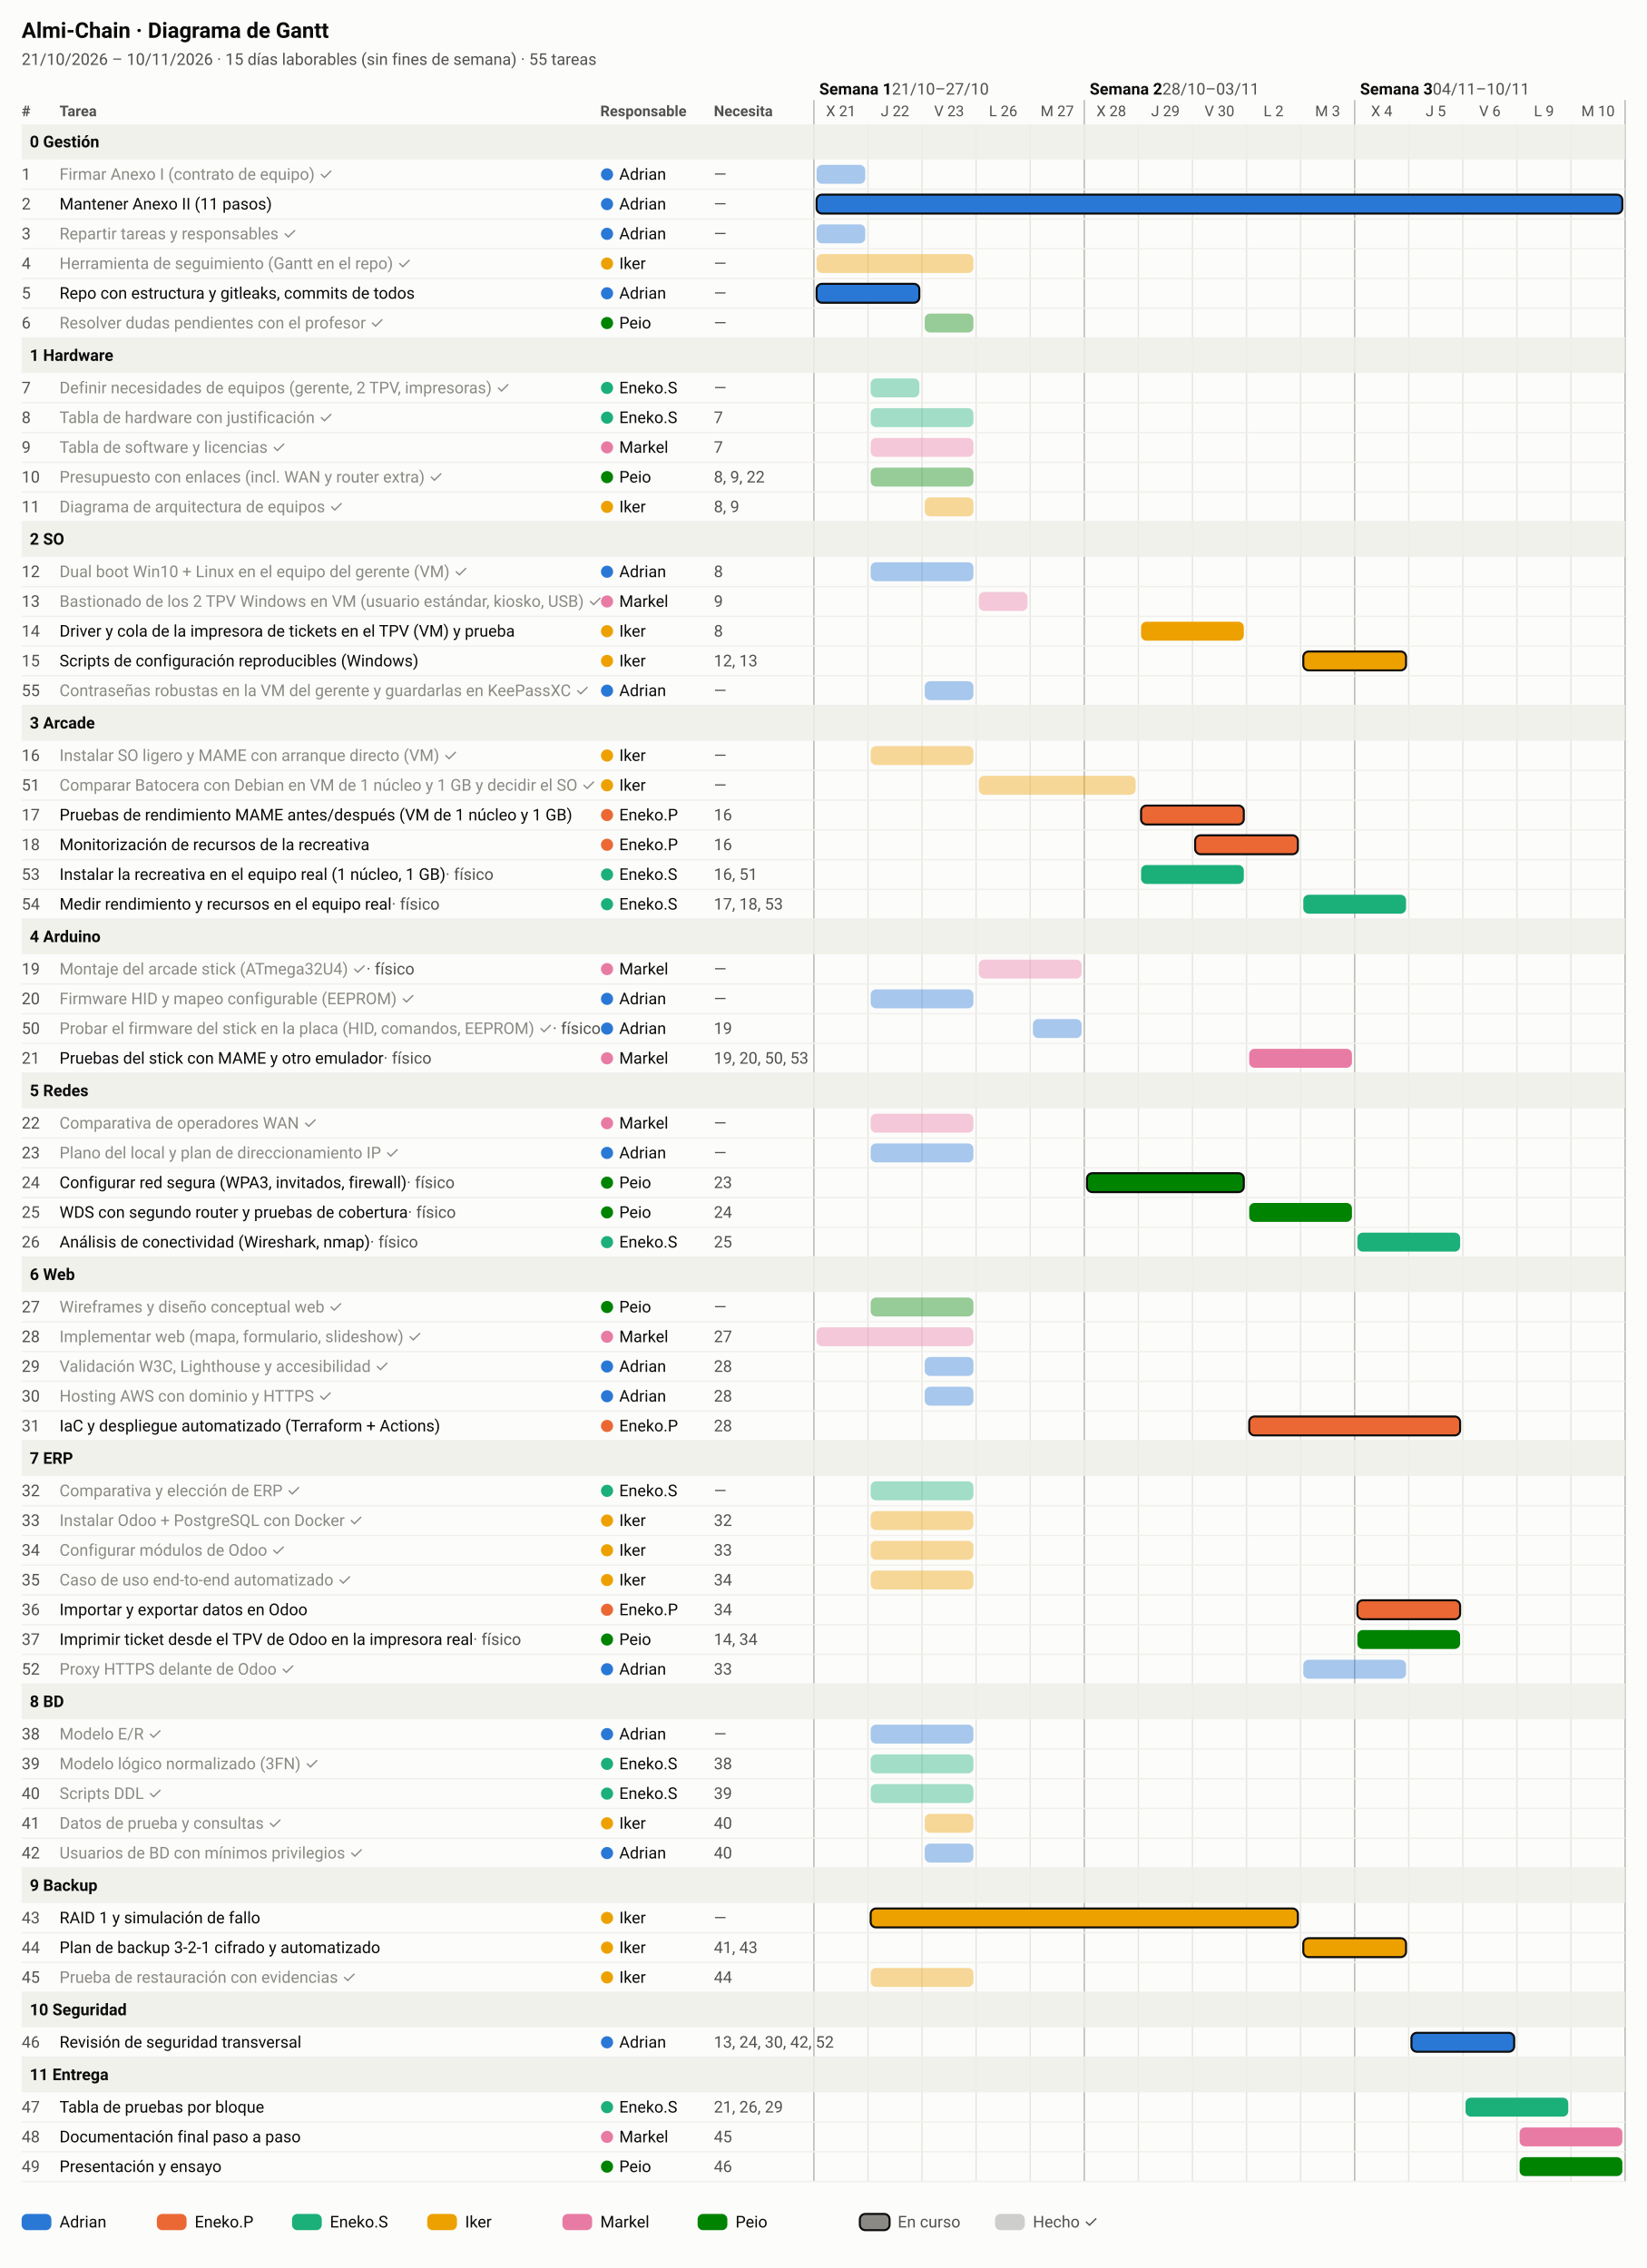
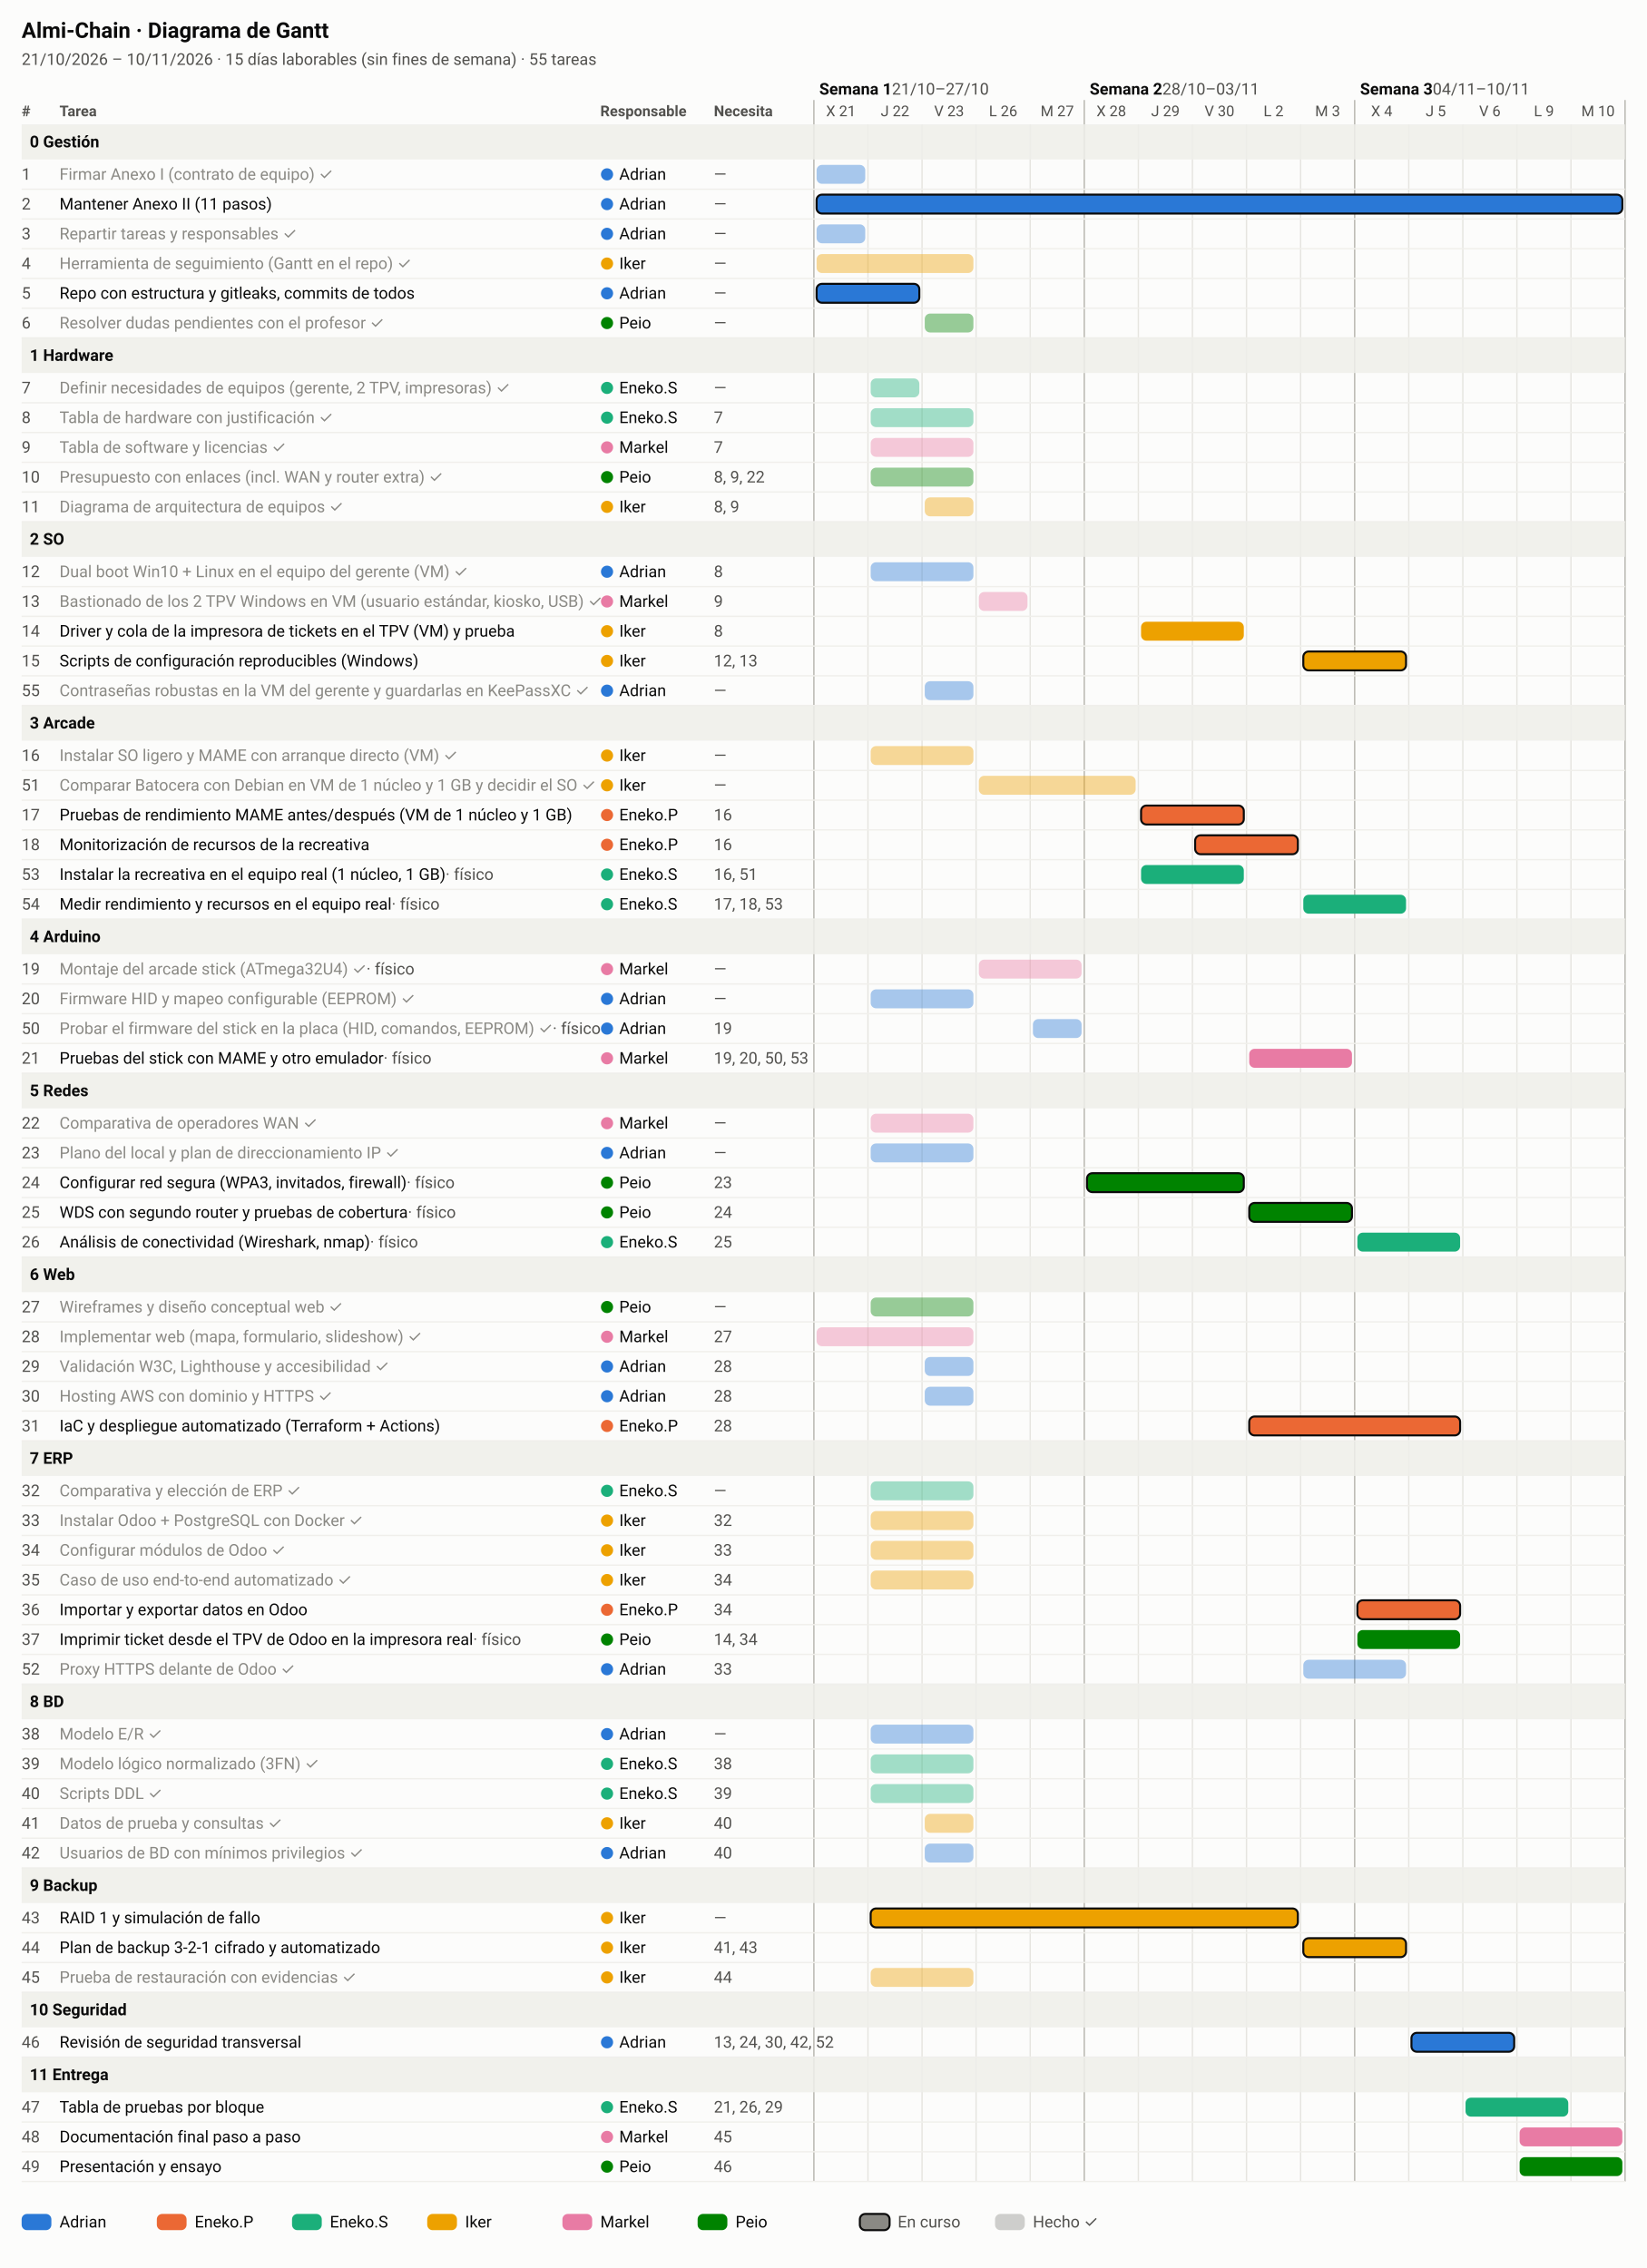
<svg xmlns="http://www.w3.org/2000/svg" width="1218" height="1678" viewBox="0 0 1218 1678" font-family="system-ui, -apple-system, Segoe UI, Roboto, sans-serif" font-size="12">
  <style>.t{fill:#0b0b0b}.s{fill:#52514e}.m{fill:#8a8984}.b{font-weight:600}</style>
  <rect width="1218" height="1678" fill="#fcfcfb" />
  <text x="16" y="28" class="t b" font-size="16">Almi-Chain · Diagrama de Gantt</text>
  <text x="16" y="48" class="s">21/10/2026 – 10/11/2026 · 15 días laborables (sin fines de semana) · 55 tareas</text>
  <text x="606" y="70" class="t b">Semana 1<tspan class="s" font-weight="400"> 21/10–27/10</tspan>
  </text>
  <text x="806" y="70" class="t b">Semana 2<tspan class="s" font-weight="400"> 28/10–03/11</tspan>
  </text>
  <text x="1006" y="70" class="t b">Semana 3<tspan class="s" font-weight="400"> 04/11–10/11</tspan>
  </text>
  <text x="622.0" y="86" text-anchor="middle" class="s" font-size="11">X 21</text>
  <text x="662.0" y="86" text-anchor="middle" class="s" font-size="11">J 22</text>
  <text x="702.0" y="86" text-anchor="middle" class="s" font-size="11">V 23</text>
  <text x="742.0" y="86" text-anchor="middle" class="s" font-size="11">L 26</text>
  <text x="782.0" y="86" text-anchor="middle" class="s" font-size="11">M 27</text>
  <text x="822.0" y="86" text-anchor="middle" class="s" font-size="11">X 28</text>
  <text x="862.0" y="86" text-anchor="middle" class="s" font-size="11">J 29</text>
  <text x="902.0" y="86" text-anchor="middle" class="s" font-size="11">V 30</text>
  <text x="942.0" y="86" text-anchor="middle" class="s" font-size="11">L 2</text>
  <text x="982.0" y="86" text-anchor="middle" class="s" font-size="11">M 3</text>
  <text x="1022.0" y="86" text-anchor="middle" class="s" font-size="11">X 4</text>
  <text x="1062.0" y="86" text-anchor="middle" class="s" font-size="11">J 5</text>
  <text x="1102.0" y="86" text-anchor="middle" class="s" font-size="11">V 6</text>
  <text x="1142.0" y="86" text-anchor="middle" class="s" font-size="11">L 9</text>
  <text x="1182.0" y="86" text-anchor="middle" class="s" font-size="11">M 10</text>
  <text x="16" y="86" class="s b" font-size="11">#</text>
  <text x="44" y="86" class="s b" font-size="11">Tarea</text>
  <text x="444" y="86" class="s b" font-size="11">Responsable</text>
  <text x="528" y="86" class="s b" font-size="11">Necesita</text>
  <line x1="602" y1="74" x2="602" y2="1614" stroke="#b8b7b0" stroke-width="1" />
  <line x1="642" y1="92" x2="642" y2="1614" stroke="#e6e5e0" stroke-width="1" />
  <line x1="682" y1="92" x2="682" y2="1614" stroke="#e6e5e0" stroke-width="1" />
  <line x1="722" y1="92" x2="722" y2="1614" stroke="#e6e5e0" stroke-width="1" />
  <line x1="762" y1="92" x2="762" y2="1614" stroke="#e6e5e0" stroke-width="1" />
  <line x1="802" y1="74" x2="802" y2="1614" stroke="#b8b7b0" stroke-width="1" />
  <line x1="842" y1="92" x2="842" y2="1614" stroke="#e6e5e0" stroke-width="1" />
  <line x1="882" y1="92" x2="882" y2="1614" stroke="#e6e5e0" stroke-width="1" />
  <line x1="922" y1="92" x2="922" y2="1614" stroke="#e6e5e0" stroke-width="1" />
  <line x1="962" y1="92" x2="962" y2="1614" stroke="#e6e5e0" stroke-width="1" />
  <line x1="1002" y1="74" x2="1002" y2="1614" stroke="#b8b7b0" stroke-width="1" />
  <line x1="1042" y1="92" x2="1042" y2="1614" stroke="#e6e5e0" stroke-width="1" />
  <line x1="1082" y1="92" x2="1082" y2="1614" stroke="#e6e5e0" stroke-width="1" />
  <line x1="1122" y1="92" x2="1122" y2="1614" stroke="#e6e5e0" stroke-width="1" />
  <line x1="1162" y1="92" x2="1162" y2="1614" stroke="#e6e5e0" stroke-width="1" />
  <line x1="1202" y1="74" x2="1202" y2="1614" stroke="#b8b7b0" stroke-width="1" />
  <rect x="16" y="92" width="1186" height="26" fill="#efeeea" fill-opacity="0.85" />
  <text x="22" y="109" class="t b">0 Gestión</text>
  <line x1="16" y1="140" x2="1202" y2="140" stroke="#f0efeb" />
  <text x="16" y="133.0" class="s">1</text>
  <text x="44" y="133.0" class="m">Firmar Anexo I (contrato de equipo) ✓</text>
  <circle cx="449" cy="129.0" r="4.5" fill="#2a78d6" />
  <text x="458" y="133.0" class="t">Adrian</text>
  <text x="528" y="133.0" class="s">—</text>
  <rect x="604" y="122" width="36" height="14" rx="4" fill="#2a78d6" fill-opacity="0.4" />
  <line x1="16" y1="162" x2="1202" y2="162" stroke="#f0efeb" />
  <text x="16" y="155.0" class="s">2</text>
  <text x="44" y="155.0" class="t">Mantener Anexo II (11 pasos)</text>
  <circle cx="449" cy="151.0" r="4.5" fill="#2a78d6" />
  <text x="458" y="155.0" class="t">Adrian</text>
  <text x="528" y="155.0" class="s">—</text>
  <rect x="604" y="144" width="596" height="14" rx="4" fill="#2a78d6" stroke="#0b0b0b" stroke-width="1.5" />
  <line x1="16" y1="184" x2="1202" y2="184" stroke="#f0efeb" />
  <text x="16" y="177.0" class="s">3</text>
  <text x="44" y="177.0" class="m">Repartir tareas y responsables ✓</text>
  <circle cx="449" cy="173.0" r="4.5" fill="#2a78d6" />
  <text x="458" y="177.0" class="t">Adrian</text>
  <text x="528" y="177.0" class="s">—</text>
  <rect x="604" y="166" width="36" height="14" rx="4" fill="#2a78d6" fill-opacity="0.4" />
  <line x1="16" y1="206" x2="1202" y2="206" stroke="#f0efeb" />
  <text x="16" y="199.0" class="s">4</text>
  <text x="44" y="199.0" class="m">Herramienta de seguimiento (Gantt en el repo) ✓</text>
  <circle cx="449" cy="195.0" r="4.5" fill="#eda100" />
  <text x="458" y="199.0" class="t">Iker</text>
  <text x="528" y="199.0" class="s">—</text>
  <rect x="604" y="188" width="116" height="14" rx="4" fill="#eda100" fill-opacity="0.4" />
  <line x1="16" y1="228" x2="1202" y2="228" stroke="#f0efeb" />
  <text x="16" y="221.0" class="s">5</text>
  <text x="44" y="221.0" class="t">Repo con estructura y gitleaks, commits de todos</text>
  <circle cx="449" cy="217.0" r="4.5" fill="#2a78d6" />
  <text x="458" y="221.0" class="t">Adrian</text>
  <text x="528" y="221.0" class="s">—</text>
  <rect x="604" y="210" width="76" height="14" rx="4" fill="#2a78d6" stroke="#0b0b0b" stroke-width="1.5" />
  <line x1="16" y1="250" x2="1202" y2="250" stroke="#f0efeb" />
  <text x="16" y="243.0" class="s">6</text>
  <text x="44" y="243.0" class="m">Resolver dudas pendientes con el profesor ✓</text>
  <circle cx="449" cy="239.0" r="4.5" fill="#008300" />
  <text x="458" y="243.0" class="t">Peio</text>
  <text x="528" y="243.0" class="s">—</text>
  <rect x="684" y="232" width="36" height="14" rx="4" fill="#008300" fill-opacity="0.4" />
  <rect x="16" y="250" width="1186" height="26" fill="#efeeea" fill-opacity="0.85" />
  <text x="22" y="267" class="t b">1 Hardware</text>
  <line x1="16" y1="298" x2="1202" y2="298" stroke="#f0efeb" />
  <text x="16" y="291.0" class="s">7</text>
  <text x="44" y="291.0" class="m">Definir necesidades de equipos (gerente, 2 TPV, impresoras) ✓</text>
  <circle cx="449" cy="287.0" r="4.5" fill="#1baf7a" />
  <text x="458" y="291.0" class="t">Eneko.S</text>
  <text x="528" y="291.0" class="s">—</text>
  <rect x="644" y="280" width="36" height="14" rx="4" fill="#1baf7a" fill-opacity="0.4" />
  <line x1="16" y1="320" x2="1202" y2="320" stroke="#f0efeb" />
  <text x="16" y="313.0" class="s">8</text>
  <text x="44" y="313.0" class="m">Tabla de hardware con justificación ✓</text>
  <circle cx="449" cy="309.0" r="4.5" fill="#1baf7a" />
  <text x="458" y="313.0" class="t">Eneko.S</text>
  <text x="528" y="313.0" class="s">7</text>
  <rect x="644" y="302" width="76" height="14" rx="4" fill="#1baf7a" fill-opacity="0.4" />
  <line x1="16" y1="342" x2="1202" y2="342" stroke="#f0efeb" />
  <text x="16" y="335.0" class="s">9</text>
  <text x="44" y="335.0" class="m">Tabla de software y licencias ✓</text>
  <circle cx="449" cy="331.0" r="4.5" fill="#e87ba4" />
  <text x="458" y="335.0" class="t">Markel</text>
  <text x="528" y="335.0" class="s">7</text>
  <rect x="644" y="324" width="76" height="14" rx="4" fill="#e87ba4" fill-opacity="0.4" />
  <line x1="16" y1="364" x2="1202" y2="364" stroke="#f0efeb" />
  <text x="16" y="357.0" class="s">10</text>
  <text x="44" y="357.0" class="m">Presupuesto con enlaces (incl. WAN y router extra) ✓</text>
  <circle cx="449" cy="353.0" r="4.5" fill="#008300" />
  <text x="458" y="357.0" class="t">Peio</text>
  <text x="528" y="357.0" class="s">8, 9, 22</text>
  <rect x="644" y="346" width="76" height="14" rx="4" fill="#008300" fill-opacity="0.4" />
  <line x1="16" y1="386" x2="1202" y2="386" stroke="#f0efeb" />
  <text x="16" y="379.0" class="s">11</text>
  <text x="44" y="379.0" class="m">Diagrama de arquitectura de equipos ✓</text>
  <circle cx="449" cy="375.0" r="4.5" fill="#eda100" />
  <text x="458" y="379.0" class="t">Iker</text>
  <text x="528" y="379.0" class="s">8, 9</text>
  <rect x="684" y="368" width="36" height="14" rx="4" fill="#eda100" fill-opacity="0.4" />
  <rect x="16" y="386" width="1186" height="26" fill="#efeeea" fill-opacity="0.85" />
  <text x="22" y="403" class="t b">2 SO</text>
  <line x1="16" y1="434" x2="1202" y2="434" stroke="#f0efeb" />
  <text x="16" y="427.0" class="s">12</text>
  <text x="44" y="427.0" class="m">Dual boot Win10 + Linux en el equipo del gerente (VM) ✓</text>
  <circle cx="449" cy="423.0" r="4.5" fill="#2a78d6" />
  <text x="458" y="427.0" class="t">Adrian</text>
  <text x="528" y="427.0" class="s">8</text>
  <rect x="644" y="416" width="76" height="14" rx="4" fill="#2a78d6" fill-opacity="0.4" />
  <line x1="16" y1="456" x2="1202" y2="456" stroke="#f0efeb" />
  <text x="16" y="449.0" class="s">13</text>
  <text x="44" y="449.0" class="m">Bastionado de los 2 TPV Windows en VM (usuario estándar, kiosko, USB) ✓</text>
  <circle cx="449" cy="445.0" r="4.5" fill="#e87ba4" />
  <text x="458" y="449.0" class="t">Markel</text>
  <text x="528" y="449.0" class="s">9</text>
  <rect x="724" y="438" width="36" height="14" rx="4" fill="#e87ba4" fill-opacity="0.4" />
  <line x1="16" y1="478" x2="1202" y2="478" stroke="#f0efeb" />
  <text x="16" y="471.0" class="s">14</text>
  <text x="44" y="471.0" class="t">Driver y cola de la impresora de tickets en el TPV (VM) y prueba</text>
  <circle cx="449" cy="467.0" r="4.5" fill="#eda100" />
  <text x="458" y="471.0" class="t">Iker</text>
  <text x="528" y="471.0" class="s">8</text>
  <rect x="844" y="460" width="76" height="14" rx="4" fill="#eda100" />
  <line x1="16" y1="500" x2="1202" y2="500" stroke="#f0efeb" />
  <text x="16" y="493.0" class="s">15</text>
  <text x="44" y="493.0" class="t">Scripts de configuración reproducibles (Windows)</text>
  <circle cx="449" cy="489.0" r="4.5" fill="#eda100" />
  <text x="458" y="493.0" class="t">Iker</text>
  <text x="528" y="493.0" class="s">12, 13</text>
  <rect x="964" y="482" width="76" height="14" rx="4" fill="#eda100" stroke="#0b0b0b" stroke-width="1.5" />
  <line x1="16" y1="522" x2="1202" y2="522" stroke="#f0efeb" />
  <text x="16" y="515.0" class="s">55</text>
  <text x="44" y="515.0" class="m">Contraseñas robustas en la VM del gerente y guardarlas en KeePassXC ✓</text>
  <circle cx="449" cy="511.0" r="4.5" fill="#2a78d6" />
  <text x="458" y="515.0" class="t">Adrian</text>
  <text x="528" y="515.0" class="s">—</text>
  <rect x="684" y="504" width="36" height="14" rx="4" fill="#2a78d6" fill-opacity="0.4" />
  <rect x="16" y="522" width="1186" height="26" fill="#efeeea" fill-opacity="0.85" />
  <text x="22" y="539" class="t b">3 Arcade</text>
  <line x1="16" y1="570" x2="1202" y2="570" stroke="#f0efeb" />
  <text x="16" y="563.0" class="s">16</text>
  <text x="44" y="563.0" class="m">Instalar SO ligero y MAME con arranque directo (VM) ✓</text>
  <circle cx="449" cy="559.0" r="4.5" fill="#eda100" />
  <text x="458" y="563.0" class="t">Iker</text>
  <text x="528" y="563.0" class="s">—</text>
  <rect x="644" y="552" width="76" height="14" rx="4" fill="#eda100" fill-opacity="0.4" />
  <line x1="16" y1="592" x2="1202" y2="592" stroke="#f0efeb" />
  <text x="16" y="585.0" class="s">51</text>
  <text x="44" y="585.0" class="m">Comparar Batocera con Debian en VM de 1 núcleo y 1 GB y decidir el SO ✓</text>
  <circle cx="449" cy="581.0" r="4.5" fill="#eda100" />
  <text x="458" y="585.0" class="t">Iker</text>
  <text x="528" y="585.0" class="s">—</text>
  <rect x="724" y="574" width="116" height="14" rx="4" fill="#eda100" fill-opacity="0.4" />
  <line x1="16" y1="614" x2="1202" y2="614" stroke="#f0efeb" />
  <text x="16" y="607.0" class="s">17</text>
  <text x="44" y="607.0" class="t">Pruebas de rendimiento MAME antes/después (VM de 1 núcleo y 1 GB)</text>
  <circle cx="449" cy="603.0" r="4.5" fill="#eb6834" />
  <text x="458" y="607.0" class="t">Eneko.P</text>
  <text x="528" y="607.0" class="s">16</text>
  <rect x="844" y="596" width="76" height="14" rx="4" fill="#eb6834" stroke="#0b0b0b" stroke-width="1.5" />
  <line x1="16" y1="636" x2="1202" y2="636" stroke="#f0efeb" />
  <text x="16" y="629.0" class="s">18</text>
  <text x="44" y="629.0" class="t">Monitorización de recursos de la recreativa</text>
  <circle cx="449" cy="625.0" r="4.5" fill="#eb6834" />
  <text x="458" y="629.0" class="t">Eneko.P</text>
  <text x="528" y="629.0" class="s">16</text>
  <rect x="884" y="618" width="76" height="14" rx="4" fill="#eb6834" stroke="#0b0b0b" stroke-width="1.5" />
  <line x1="16" y1="658" x2="1202" y2="658" stroke="#f0efeb" />
  <text x="16" y="651.0" class="s">53</text>
  <text x="44" y="651.0" class="t">Instalar la recreativa en el equipo real (1 núcleo, 1 GB)<tspan class="s"> · físico</tspan>
  </text>
  <circle cx="449" cy="647.0" r="4.5" fill="#1baf7a" />
  <text x="458" y="651.0" class="t">Eneko.S</text>
  <text x="528" y="651.0" class="s">16, 51</text>
  <rect x="844" y="640" width="76" height="14" rx="4" fill="#1baf7a" />
  <line x1="16" y1="680" x2="1202" y2="680" stroke="#f0efeb" />
  <text x="16" y="673.0" class="s">54</text>
  <text x="44" y="673.0" class="t">Medir rendimiento y recursos en el equipo real<tspan class="s"> · físico</tspan>
  </text>
  <circle cx="449" cy="669.0" r="4.5" fill="#1baf7a" />
  <text x="458" y="673.0" class="t">Eneko.S</text>
  <text x="528" y="673.0" class="s">17, 18, 53</text>
  <rect x="964" y="662" width="76" height="14" rx="4" fill="#1baf7a" />
  <rect x="16" y="680" width="1186" height="26" fill="#efeeea" fill-opacity="0.85" />
  <text x="22" y="697" class="t b">4 Arduino</text>
  <line x1="16" y1="728" x2="1202" y2="728" stroke="#f0efeb" />
  <text x="16" y="721.0" class="s">19</text>
  <text x="44" y="721.0" class="m">Montaje del arcade stick (ATmega32U4) ✓<tspan class="s"> · físico</tspan>
  </text>
  <circle cx="449" cy="717.0" r="4.5" fill="#e87ba4" />
  <text x="458" y="721.0" class="t">Markel</text>
  <text x="528" y="721.0" class="s">—</text>
  <rect x="724" y="710" width="76" height="14" rx="4" fill="#e87ba4" fill-opacity="0.4" />
  <line x1="16" y1="750" x2="1202" y2="750" stroke="#f0efeb" />
  <text x="16" y="743.0" class="s">20</text>
  <text x="44" y="743.0" class="m">Firmware HID y mapeo configurable (EEPROM) ✓</text>
  <circle cx="449" cy="739.0" r="4.5" fill="#2a78d6" />
  <text x="458" y="743.0" class="t">Adrian</text>
  <text x="528" y="743.0" class="s">—</text>
  <rect x="644" y="732" width="76" height="14" rx="4" fill="#2a78d6" fill-opacity="0.4" />
  <line x1="16" y1="772" x2="1202" y2="772" stroke="#f0efeb" />
  <text x="16" y="765.0" class="s">50</text>
  <text x="44" y="765.0" class="m">Probar el firmware del stick en la placa (HID, comandos, EEPROM) ✓<tspan class="s"> · físico</tspan>
  </text>
  <circle cx="449" cy="761.0" r="4.5" fill="#2a78d6" />
  <text x="458" y="765.0" class="t">Adrian</text>
  <text x="528" y="765.0" class="s">19</text>
  <rect x="764" y="754" width="36" height="14" rx="4" fill="#2a78d6" fill-opacity="0.4" />
  <line x1="16" y1="794" x2="1202" y2="794" stroke="#f0efeb" />
  <text x="16" y="787.0" class="s">21</text>
  <text x="44" y="787.0" class="t">Pruebas del stick con MAME y otro emulador<tspan class="s"> · físico</tspan>
  </text>
  <circle cx="449" cy="783.0" r="4.5" fill="#e87ba4" />
  <text x="458" y="787.0" class="t">Markel</text>
  <text x="528" y="787.0" class="s">19, 20, 50, 53</text>
  <rect x="924" y="776" width="76" height="14" rx="4" fill="#e87ba4" />
  <rect x="16" y="794" width="1186" height="26" fill="#efeeea" fill-opacity="0.85" />
  <text x="22" y="811" class="t b">5 Redes</text>
  <line x1="16" y1="842" x2="1202" y2="842" stroke="#f0efeb" />
  <text x="16" y="835.0" class="s">22</text>
  <text x="44" y="835.0" class="m">Comparativa de operadores WAN ✓</text>
  <circle cx="449" cy="831.0" r="4.5" fill="#e87ba4" />
  <text x="458" y="835.0" class="t">Markel</text>
  <text x="528" y="835.0" class="s">—</text>
  <rect x="644" y="824" width="76" height="14" rx="4" fill="#e87ba4" fill-opacity="0.4" />
  <line x1="16" y1="864" x2="1202" y2="864" stroke="#f0efeb" />
  <text x="16" y="857.0" class="s">23</text>
  <text x="44" y="857.0" class="m">Plano del local y plan de direccionamiento IP ✓</text>
  <circle cx="449" cy="853.0" r="4.5" fill="#2a78d6" />
  <text x="458" y="857.0" class="t">Adrian</text>
  <text x="528" y="857.0" class="s">—</text>
  <rect x="644" y="846" width="76" height="14" rx="4" fill="#2a78d6" fill-opacity="0.4" />
  <line x1="16" y1="886" x2="1202" y2="886" stroke="#f0efeb" />
  <text x="16" y="879.0" class="s">24</text>
  <text x="44" y="879.0" class="t">Configurar red segura (WPA3, invitados, firewall)<tspan class="s"> · físico</tspan>
  </text>
  <circle cx="449" cy="875.0" r="4.5" fill="#008300" />
  <text x="458" y="879.0" class="t">Peio</text>
  <text x="528" y="879.0" class="s">23</text>
  <rect x="804" y="868" width="116" height="14" rx="4" fill="#008300" stroke="#0b0b0b" stroke-width="1.5" />
  <line x1="16" y1="908" x2="1202" y2="908" stroke="#f0efeb" />
  <text x="16" y="901.0" class="s">25</text>
  <text x="44" y="901.0" class="t">WDS con segundo router y pruebas de cobertura<tspan class="s"> · físico</tspan>
  </text>
  <circle cx="449" cy="897.0" r="4.5" fill="#008300" />
  <text x="458" y="901.0" class="t">Peio</text>
  <text x="528" y="901.0" class="s">24</text>
-   <rect x="924" y="890" width="76" height="14" rx="4" fill="#008300" />
+   <rect x="924" y="890" width="76" height="14" rx="4" fill="#008300" stroke="#0b0b0b" stroke-width="1.5" />
  <line x1="16" y1="930" x2="1202" y2="930" stroke="#f0efeb" />
  <text x="16" y="923.0" class="s">26</text>
  <text x="44" y="923.0" class="t">Análisis de conectividad (Wireshark, nmap)<tspan class="s"> · físico</tspan>
  </text>
  <circle cx="449" cy="919.0" r="4.5" fill="#1baf7a" />
  <text x="458" y="923.0" class="t">Eneko.S</text>
  <text x="528" y="923.0" class="s">25</text>
  <rect x="1004" y="912" width="76" height="14" rx="4" fill="#1baf7a" />
  <rect x="16" y="930" width="1186" height="26" fill="#efeeea" fill-opacity="0.85" />
  <text x="22" y="947" class="t b">6 Web</text>
  <line x1="16" y1="978" x2="1202" y2="978" stroke="#f0efeb" />
  <text x="16" y="971.0" class="s">27</text>
  <text x="44" y="971.0" class="m">Wireframes y diseño conceptual web ✓</text>
  <circle cx="449" cy="967.0" r="4.5" fill="#008300" />
  <text x="458" y="971.0" class="t">Peio</text>
  <text x="528" y="971.0" class="s">—</text>
  <rect x="644" y="960" width="76" height="14" rx="4" fill="#008300" fill-opacity="0.4" />
  <line x1="16" y1="1000" x2="1202" y2="1000" stroke="#f0efeb" />
  <text x="16" y="993.0" class="s">28</text>
  <text x="44" y="993.0" class="m">Implementar web (mapa, formulario, slideshow) ✓</text>
  <circle cx="449" cy="989.0" r="4.5" fill="#e87ba4" />
  <text x="458" y="993.0" class="t">Markel</text>
  <text x="528" y="993.0" class="s">27</text>
  <rect x="604" y="982" width="116" height="14" rx="4" fill="#e87ba4" fill-opacity="0.4" />
  <line x1="16" y1="1022" x2="1202" y2="1022" stroke="#f0efeb" />
  <text x="16" y="1015.0" class="s">29</text>
  <text x="44" y="1015.0" class="m">Validación W3C, Lighthouse y accesibilidad ✓</text>
  <circle cx="449" cy="1011.0" r="4.5" fill="#2a78d6" />
  <text x="458" y="1015.0" class="t">Adrian</text>
  <text x="528" y="1015.0" class="s">28</text>
  <rect x="684" y="1004" width="36" height="14" rx="4" fill="#2a78d6" fill-opacity="0.4" />
  <line x1="16" y1="1044" x2="1202" y2="1044" stroke="#f0efeb" />
  <text x="16" y="1037.0" class="s">30</text>
  <text x="44" y="1037.0" class="m">Hosting AWS con dominio y HTTPS ✓</text>
  <circle cx="449" cy="1033.0" r="4.5" fill="#2a78d6" />
  <text x="458" y="1037.0" class="t">Adrian</text>
  <text x="528" y="1037.0" class="s">28</text>
  <rect x="684" y="1026" width="36" height="14" rx="4" fill="#2a78d6" fill-opacity="0.4" />
  <line x1="16" y1="1066" x2="1202" y2="1066" stroke="#f0efeb" />
  <text x="16" y="1059.0" class="s">31</text>
  <text x="44" y="1059.0" class="t">IaC y despliegue automatizado (Terraform + Actions)</text>
  <circle cx="449" cy="1055.0" r="4.5" fill="#eb6834" />
  <text x="458" y="1059.0" class="t">Eneko.P</text>
  <text x="528" y="1059.0" class="s">28</text>
  <rect x="924" y="1048" width="156" height="14" rx="4" fill="#eb6834" stroke="#0b0b0b" stroke-width="1.5" />
  <rect x="16" y="1066" width="1186" height="26" fill="#efeeea" fill-opacity="0.85" />
  <text x="22" y="1083" class="t b">7 ERP</text>
  <line x1="16" y1="1114" x2="1202" y2="1114" stroke="#f0efeb" />
  <text x="16" y="1107.0" class="s">32</text>
  <text x="44" y="1107.0" class="m">Comparativa y elección de ERP ✓</text>
  <circle cx="449" cy="1103.0" r="4.5" fill="#1baf7a" />
  <text x="458" y="1107.0" class="t">Eneko.S</text>
  <text x="528" y="1107.0" class="s">—</text>
  <rect x="644" y="1096" width="76" height="14" rx="4" fill="#1baf7a" fill-opacity="0.4" />
  <line x1="16" y1="1136" x2="1202" y2="1136" stroke="#f0efeb" />
  <text x="16" y="1129.0" class="s">33</text>
  <text x="44" y="1129.0" class="m">Instalar Odoo + PostgreSQL con Docker ✓</text>
  <circle cx="449" cy="1125.0" r="4.5" fill="#eda100" />
  <text x="458" y="1129.0" class="t">Iker</text>
  <text x="528" y="1129.0" class="s">32</text>
  <rect x="644" y="1118" width="76" height="14" rx="4" fill="#eda100" fill-opacity="0.4" />
  <line x1="16" y1="1158" x2="1202" y2="1158" stroke="#f0efeb" />
  <text x="16" y="1151.0" class="s">34</text>
  <text x="44" y="1151.0" class="m">Configurar módulos de Odoo ✓</text>
  <circle cx="449" cy="1147.0" r="4.5" fill="#eda100" />
  <text x="458" y="1151.0" class="t">Iker</text>
  <text x="528" y="1151.0" class="s">33</text>
  <rect x="644" y="1140" width="76" height="14" rx="4" fill="#eda100" fill-opacity="0.4" />
  <line x1="16" y1="1180" x2="1202" y2="1180" stroke="#f0efeb" />
  <text x="16" y="1173.0" class="s">35</text>
  <text x="44" y="1173.0" class="m">Caso de uso end-to-end automatizado ✓</text>
  <circle cx="449" cy="1169.0" r="4.5" fill="#eda100" />
  <text x="458" y="1173.0" class="t">Iker</text>
  <text x="528" y="1173.0" class="s">34</text>
  <rect x="644" y="1162" width="76" height="14" rx="4" fill="#eda100" fill-opacity="0.4" />
  <line x1="16" y1="1202" x2="1202" y2="1202" stroke="#f0efeb" />
  <text x="16" y="1195.0" class="s">36</text>
  <text x="44" y="1195.0" class="t">Importar y exportar datos en Odoo</text>
  <circle cx="449" cy="1191.0" r="4.5" fill="#eb6834" />
  <text x="458" y="1195.0" class="t">Eneko.P</text>
  <text x="528" y="1195.0" class="s">34</text>
  <rect x="1004" y="1184" width="76" height="14" rx="4" fill="#eb6834" stroke="#0b0b0b" stroke-width="1.5" />
  <line x1="16" y1="1224" x2="1202" y2="1224" stroke="#f0efeb" />
  <text x="16" y="1217.0" class="s">37</text>
  <text x="44" y="1217.0" class="t">Imprimir ticket desde el TPV de Odoo en la impresora real<tspan class="s"> · físico</tspan>
  </text>
  <circle cx="449" cy="1213.0" r="4.5" fill="#008300" />
  <text x="458" y="1217.0" class="t">Peio</text>
  <text x="528" y="1217.0" class="s">14, 34</text>
  <rect x="1004" y="1206" width="76" height="14" rx="4" fill="#008300" />
  <line x1="16" y1="1246" x2="1202" y2="1246" stroke="#f0efeb" />
  <text x="16" y="1239.0" class="s">52</text>
  <text x="44" y="1239.0" class="m">Proxy HTTPS delante de Odoo ✓</text>
  <circle cx="449" cy="1235.0" r="4.5" fill="#2a78d6" />
  <text x="458" y="1239.0" class="t">Adrian</text>
  <text x="528" y="1239.0" class="s">33</text>
  <rect x="964" y="1228" width="76" height="14" rx="4" fill="#2a78d6" fill-opacity="0.4" />
  <rect x="16" y="1246" width="1186" height="26" fill="#efeeea" fill-opacity="0.85" />
  <text x="22" y="1263" class="t b">8 BD</text>
  <line x1="16" y1="1294" x2="1202" y2="1294" stroke="#f0efeb" />
  <text x="16" y="1287.0" class="s">38</text>
  <text x="44" y="1287.0" class="m">Modelo E/R ✓</text>
  <circle cx="449" cy="1283.0" r="4.5" fill="#2a78d6" />
  <text x="458" y="1287.0" class="t">Adrian</text>
  <text x="528" y="1287.0" class="s">—</text>
  <rect x="644" y="1276" width="76" height="14" rx="4" fill="#2a78d6" fill-opacity="0.4" />
  <line x1="16" y1="1316" x2="1202" y2="1316" stroke="#f0efeb" />
  <text x="16" y="1309.0" class="s">39</text>
  <text x="44" y="1309.0" class="m">Modelo lógico normalizado (3FN) ✓</text>
  <circle cx="449" cy="1305.0" r="4.5" fill="#1baf7a" />
  <text x="458" y="1309.0" class="t">Eneko.S</text>
  <text x="528" y="1309.0" class="s">38</text>
  <rect x="644" y="1298" width="76" height="14" rx="4" fill="#1baf7a" fill-opacity="0.4" />
  <line x1="16" y1="1338" x2="1202" y2="1338" stroke="#f0efeb" />
  <text x="16" y="1331.0" class="s">40</text>
  <text x="44" y="1331.0" class="m">Scripts DDL ✓</text>
  <circle cx="449" cy="1327.0" r="4.5" fill="#1baf7a" />
  <text x="458" y="1331.0" class="t">Eneko.S</text>
  <text x="528" y="1331.0" class="s">39</text>
  <rect x="644" y="1320" width="76" height="14" rx="4" fill="#1baf7a" fill-opacity="0.4" />
  <line x1="16" y1="1360" x2="1202" y2="1360" stroke="#f0efeb" />
  <text x="16" y="1353.0" class="s">41</text>
  <text x="44" y="1353.0" class="m">Datos de prueba y consultas ✓</text>
  <circle cx="449" cy="1349.0" r="4.5" fill="#eda100" />
  <text x="458" y="1353.0" class="t">Iker</text>
  <text x="528" y="1353.0" class="s">40</text>
  <rect x="684" y="1342" width="36" height="14" rx="4" fill="#eda100" fill-opacity="0.4" />
  <line x1="16" y1="1382" x2="1202" y2="1382" stroke="#f0efeb" />
  <text x="16" y="1375.0" class="s">42</text>
  <text x="44" y="1375.0" class="m">Usuarios de BD con mínimos privilegios ✓</text>
  <circle cx="449" cy="1371.0" r="4.5" fill="#2a78d6" />
  <text x="458" y="1375.0" class="t">Adrian</text>
  <text x="528" y="1375.0" class="s">40</text>
  <rect x="684" y="1364" width="36" height="14" rx="4" fill="#2a78d6" fill-opacity="0.4" />
  <rect x="16" y="1382" width="1186" height="26" fill="#efeeea" fill-opacity="0.85" />
  <text x="22" y="1399" class="t b">9 Backup</text>
  <line x1="16" y1="1430" x2="1202" y2="1430" stroke="#f0efeb" />
  <text x="16" y="1423.0" class="s">43</text>
  <text x="44" y="1423.0" class="t">RAID 1 y simulación de fallo</text>
  <circle cx="449" cy="1419.0" r="4.5" fill="#eda100" />
  <text x="458" y="1423.0" class="t">Iker</text>
  <text x="528" y="1423.0" class="s">—</text>
  <rect x="644" y="1412" width="316" height="14" rx="4" fill="#eda100" stroke="#0b0b0b" stroke-width="1.5" />
  <line x1="16" y1="1452" x2="1202" y2="1452" stroke="#f0efeb" />
  <text x="16" y="1445.0" class="s">44</text>
  <text x="44" y="1445.0" class="t">Plan de backup 3-2-1 cifrado y automatizado</text>
  <circle cx="449" cy="1441.0" r="4.5" fill="#eda100" />
  <text x="458" y="1445.0" class="t">Iker</text>
  <text x="528" y="1445.0" class="s">41, 43</text>
  <rect x="964" y="1434" width="76" height="14" rx="4" fill="#eda100" stroke="#0b0b0b" stroke-width="1.5" />
  <line x1="16" y1="1474" x2="1202" y2="1474" stroke="#f0efeb" />
  <text x="16" y="1467.0" class="s">45</text>
  <text x="44" y="1467.0" class="m">Prueba de restauración con evidencias ✓</text>
  <circle cx="449" cy="1463.0" r="4.5" fill="#eda100" />
  <text x="458" y="1467.0" class="t">Iker</text>
  <text x="528" y="1467.0" class="s">44</text>
  <rect x="644" y="1456" width="76" height="14" rx="4" fill="#eda100" fill-opacity="0.4" />
  <rect x="16" y="1474" width="1186" height="26" fill="#efeeea" fill-opacity="0.85" />
  <text x="22" y="1491" class="t b">10 Seguridad</text>
  <line x1="16" y1="1522" x2="1202" y2="1522" stroke="#f0efeb" />
  <text x="16" y="1515.0" class="s">46</text>
  <text x="44" y="1515.0" class="t">Revisión de seguridad transversal</text>
  <circle cx="449" cy="1511.0" r="4.5" fill="#2a78d6" />
  <text x="458" y="1515.0" class="t">Adrian</text>
  <text x="528" y="1515.0" class="s">13, 24, 30, 42, 52</text>
  <rect x="1044" y="1504" width="76" height="14" rx="4" fill="#2a78d6" stroke="#0b0b0b" stroke-width="1.5" />
  <rect x="16" y="1522" width="1186" height="26" fill="#efeeea" fill-opacity="0.85" />
  <text x="22" y="1539" class="t b">11 Entrega</text>
  <line x1="16" y1="1570" x2="1202" y2="1570" stroke="#f0efeb" />
  <text x="16" y="1563.0" class="s">47</text>
  <text x="44" y="1563.0" class="t">Tabla de pruebas por bloque</text>
  <circle cx="449" cy="1559.0" r="4.5" fill="#1baf7a" />
  <text x="458" y="1563.0" class="t">Eneko.S</text>
  <text x="528" y="1563.0" class="s">21, 26, 29</text>
  <rect x="1084" y="1552" width="76" height="14" rx="4" fill="#1baf7a" />
  <line x1="16" y1="1592" x2="1202" y2="1592" stroke="#f0efeb" />
  <text x="16" y="1585.0" class="s">48</text>
  <text x="44" y="1585.0" class="t">Documentación final paso a paso</text>
  <circle cx="449" cy="1581.0" r="4.5" fill="#e87ba4" />
  <text x="458" y="1585.0" class="t">Markel</text>
  <text x="528" y="1585.0" class="s">45</text>
  <rect x="1124" y="1574" width="76" height="14" rx="4" fill="#e87ba4" />
  <line x1="16" y1="1614" x2="1202" y2="1614" stroke="#f0efeb" />
  <text x="16" y="1607.0" class="s">49</text>
  <text x="44" y="1607.0" class="t">Presentación y ensayo</text>
  <circle cx="449" cy="1603.0" r="4.5" fill="#008300" />
  <text x="458" y="1607.0" class="t">Peio</text>
  <text x="528" y="1607.0" class="s">46</text>
  <rect x="1124" y="1596" width="76" height="14" rx="4" fill="#008300" />
  <rect x="16" y="1638" width="22" height="12" rx="4" fill="#2a78d6" />
  <text x="44" y="1648" class="t">Adrian</text>
  <rect x="116" y="1638" width="22" height="12" rx="4" fill="#eb6834" />
  <text x="144" y="1648" class="t">Eneko.P</text>
  <rect x="216" y="1638" width="22" height="12" rx="4" fill="#1baf7a" />
  <text x="244" y="1648" class="t">Eneko.S</text>
  <rect x="316" y="1638" width="22" height="12" rx="4" fill="#eda100" />
  <text x="344" y="1648" class="t">Iker</text>
  <rect x="416" y="1638" width="22" height="12" rx="4" fill="#e87ba4" />
  <text x="444" y="1648" class="t">Markel</text>
  <rect x="516" y="1638" width="22" height="12" rx="4" fill="#008300" />
  <text x="544" y="1648" class="t">Peio</text>
  <rect x="636" y="1638" width="22" height="12" rx="4" fill="#8a8984" stroke="#0b0b0b" stroke-width="1.5" />
  <text x="664" y="1648" class="s">En curso</text>
  <rect x="736" y="1638" width="22" height="12" rx="4" fill="#8a8984" fill-opacity="0.4" />
  <text x="764" y="1648" class="s">Hecho ✓</text>
</svg>
